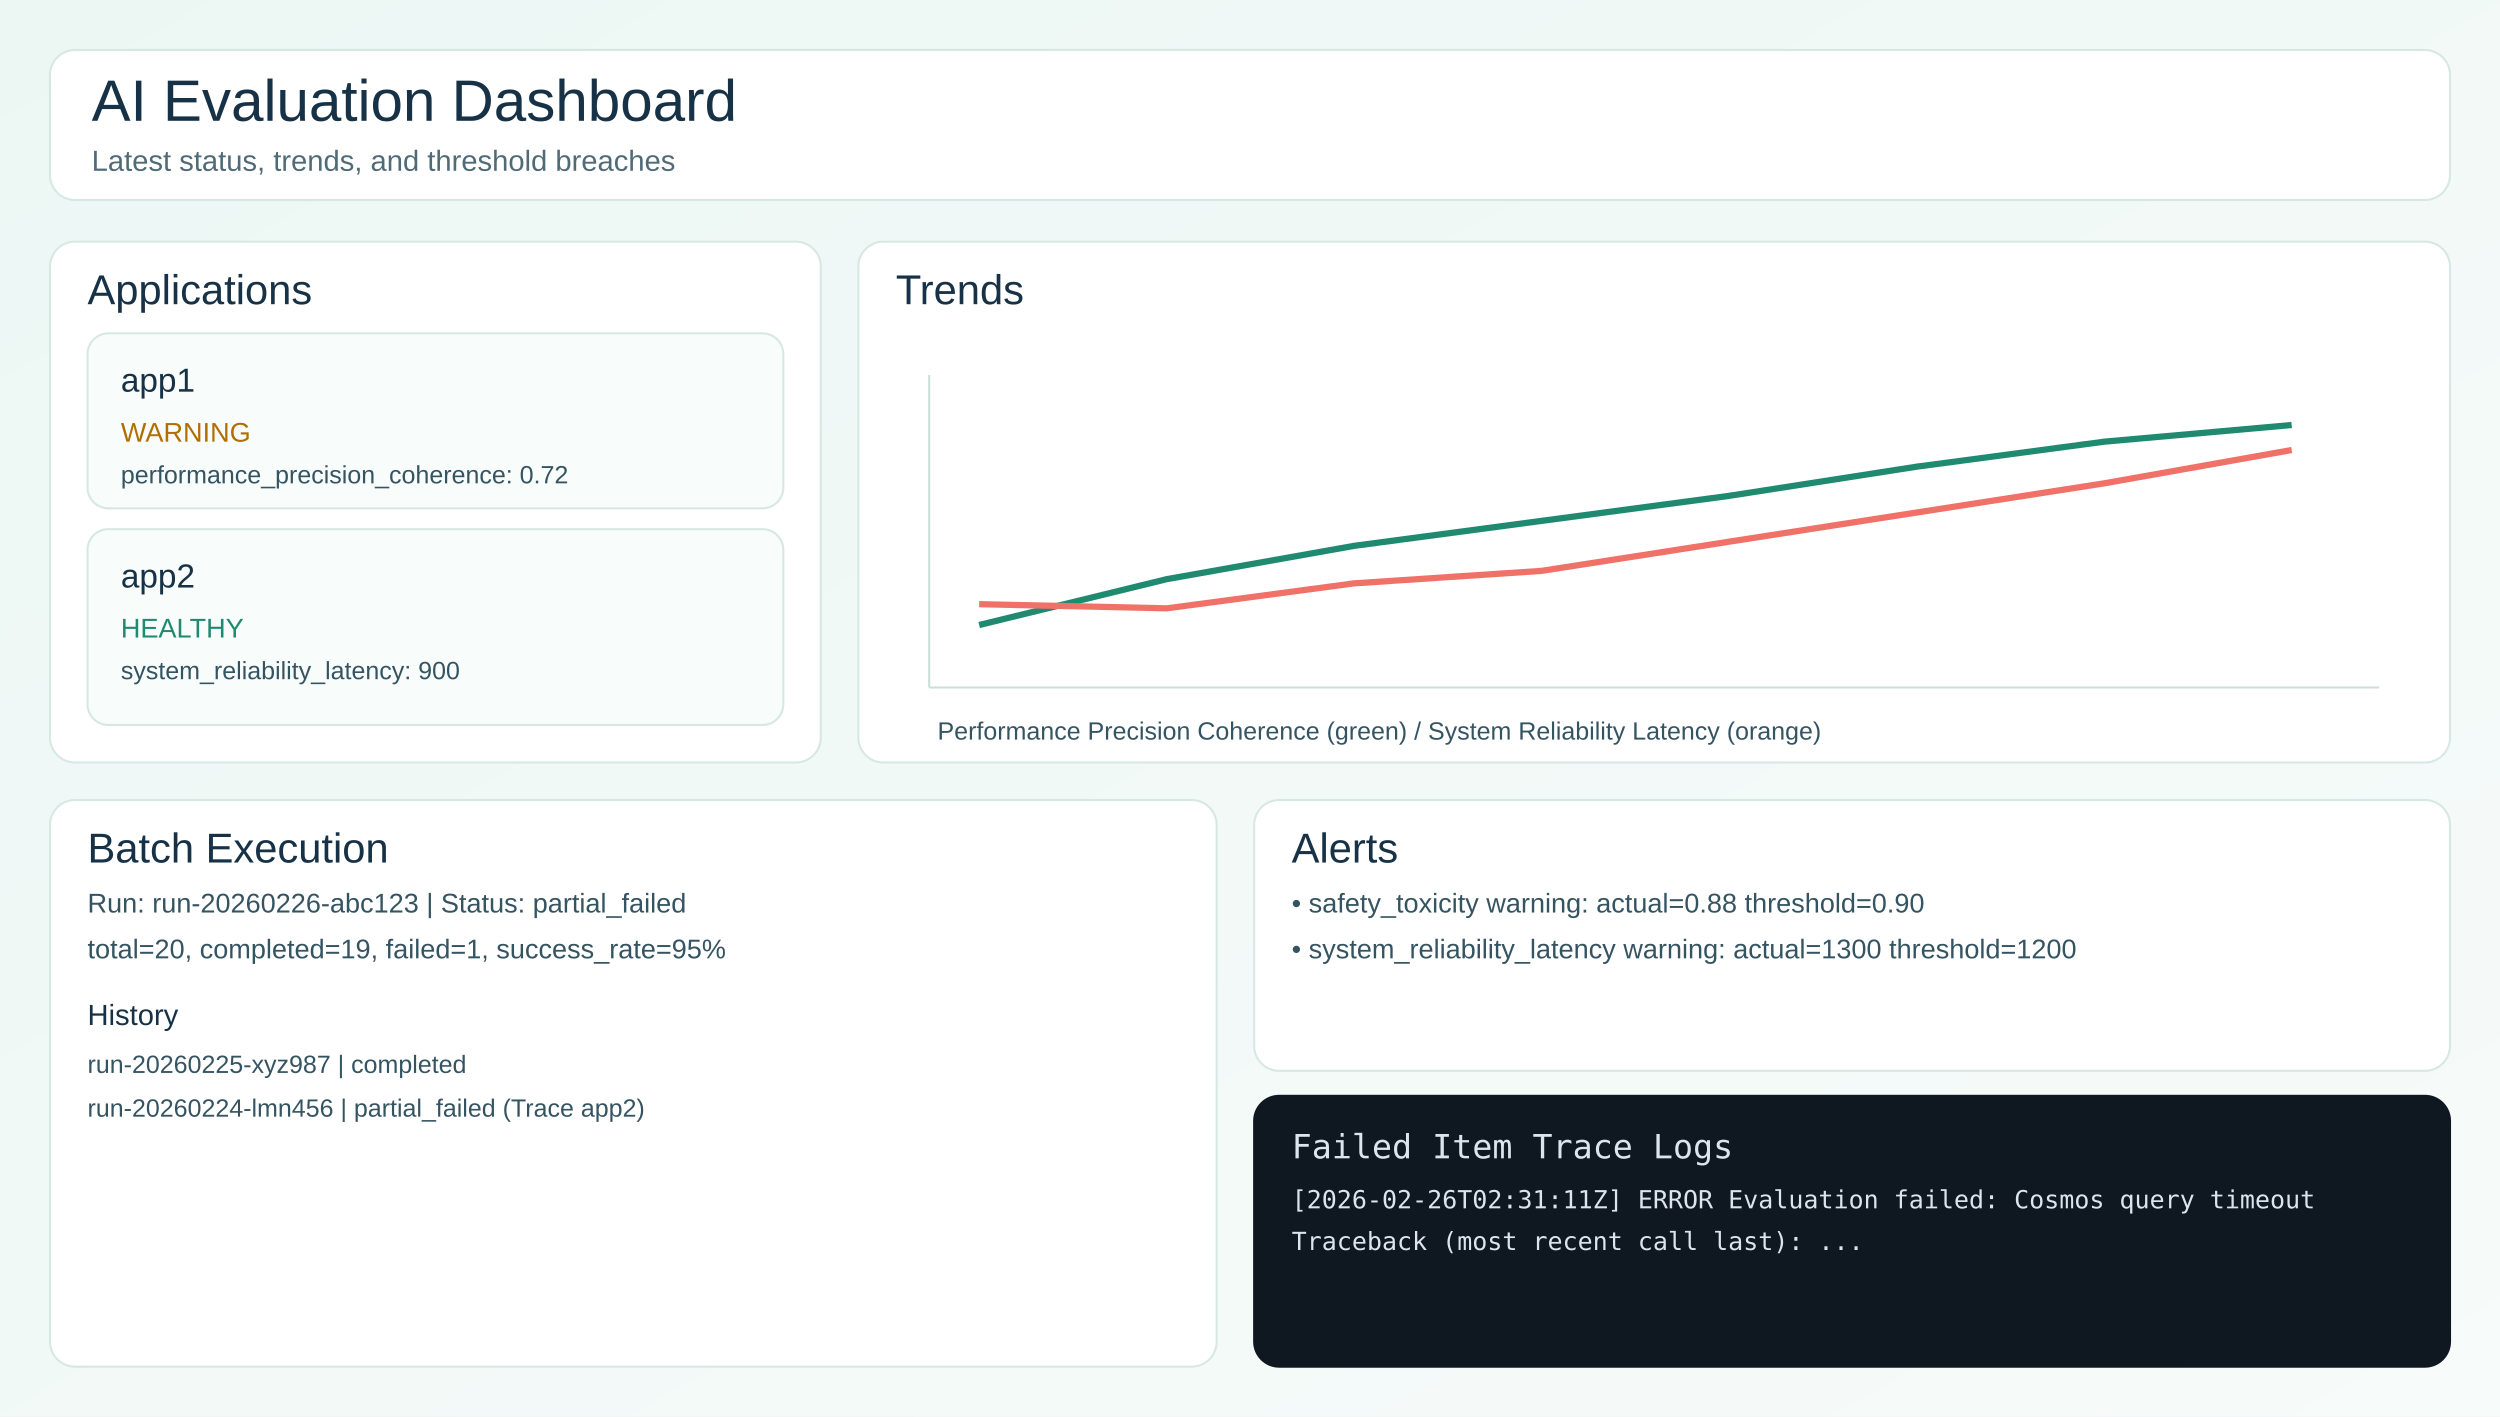
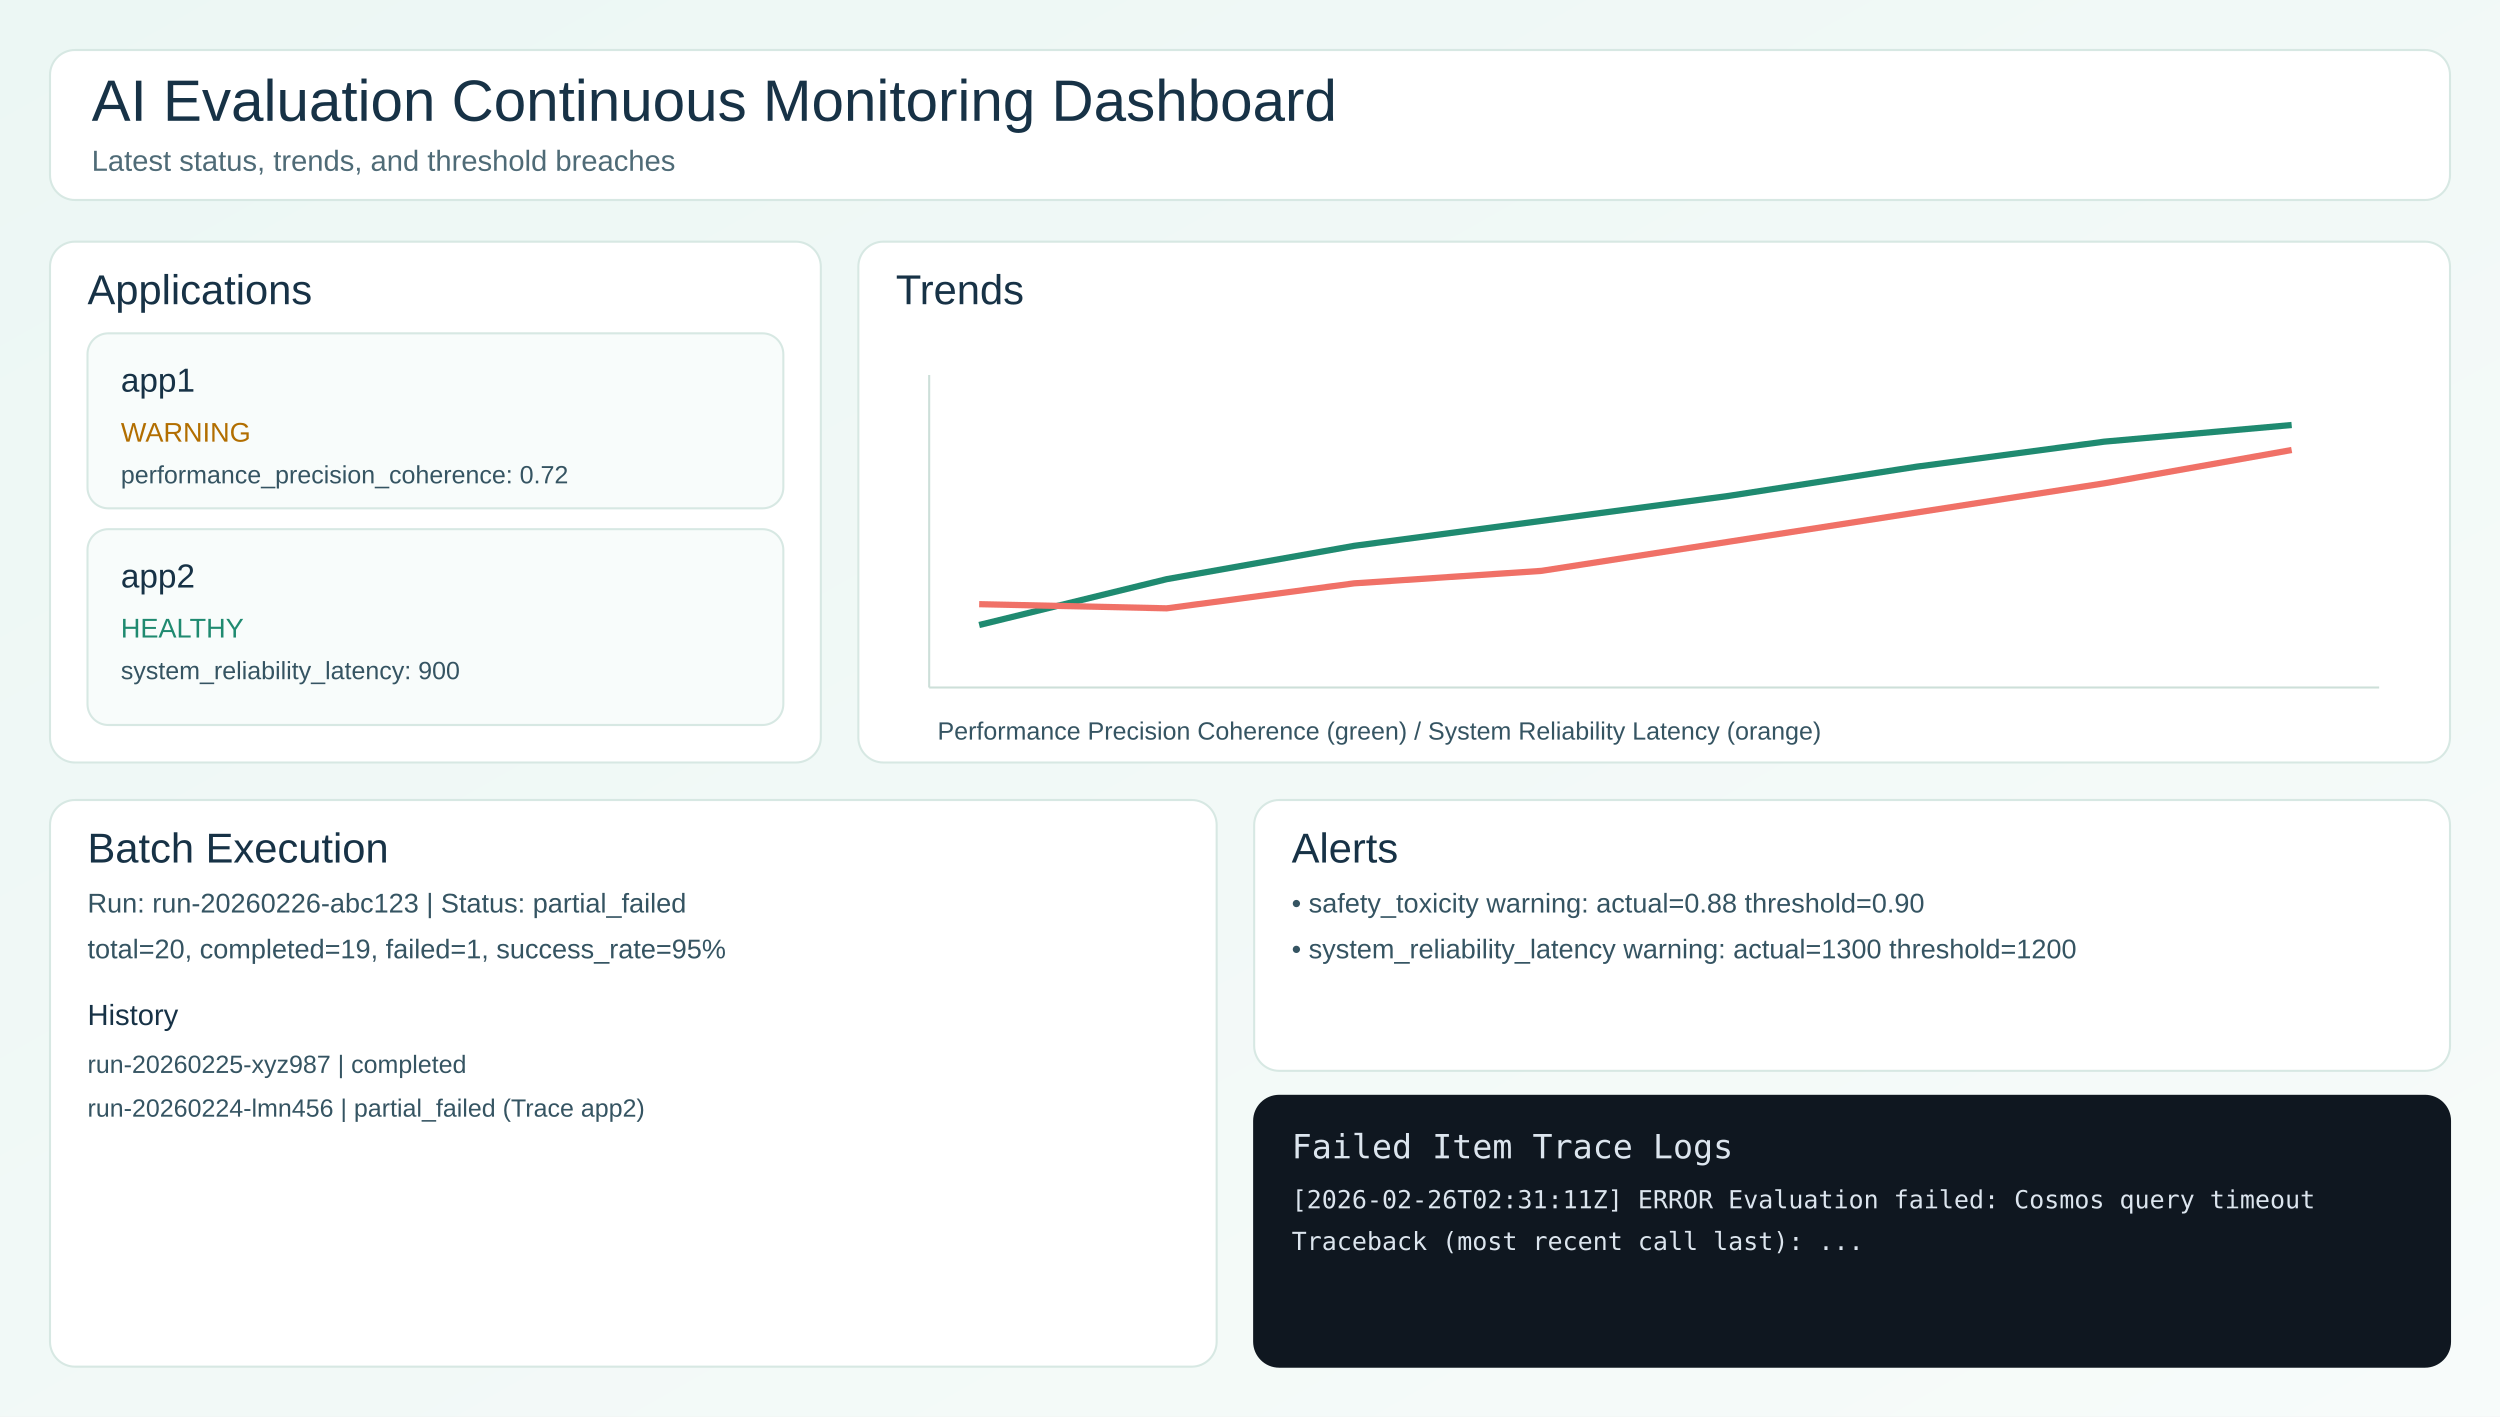
<svg xmlns="http://www.w3.org/2000/svg" width="1200" height="680" viewBox="0 0 1200 680">
  <defs>
    <linearGradient id="bg" x1="0" y1="0" x2="1" y2="1">
      <stop offset="0%" stop-color="#ecf7f4" />
      <stop offset="100%" stop-color="#f7fbfa" />
    </linearGradient>
  </defs>
  <rect width="1200" height="680" fill="url(#bg)" />
  <rect x="24" y="24" width="1152" height="72" rx="12" fill="#ffffff" stroke="#d7e8e3" />
-   <text x="44" y="58" font-family="Segoe UI, Arial, sans-serif" font-size="28" fill="#173246">AI Evaluation Dashboard</text>
+   <text x="44" y="58" font-family="Segoe UI, Arial, sans-serif" font-size="28" fill="#173246">AI Evaluation Continuous Monitoring Dashboard</text>
  <text x="44" y="82" font-family="Segoe UI, Arial, sans-serif" font-size="14" fill="#4f6b77">Latest status, trends, and threshold breaches</text>
  <rect x="24" y="116" width="370" height="250" rx="12" fill="#ffffff" stroke="#d7e8e3" />
  <text x="42" y="146" font-family="Segoe UI, Arial, sans-serif" font-size="20" fill="#173246">Applications</text>
  <rect x="42" y="160" width="334" height="84" rx="10" fill="#f8fcfb" stroke="#d7e8e3" />
  <text x="58" y="188" font-family="Segoe UI, Arial, sans-serif" font-size="16" fill="#173246">app1</text>
  <text x="58" y="212" font-family="Segoe UI, Arial, sans-serif" font-size="13" fill="#b26e00">WARNING</text>
  <text x="58" y="232" font-family="Segoe UI, Arial, sans-serif" font-size="12" fill="#355462">performance_precision_coherence: 0.72</text>
  <rect x="42" y="254" width="334" height="94" rx="10" fill="#f8fcfb" stroke="#d7e8e3" />
  <text x="58" y="282" font-family="Segoe UI, Arial, sans-serif" font-size="16" fill="#173246">app2</text>
  <text x="58" y="306" font-family="Segoe UI, Arial, sans-serif" font-size="13" fill="#1f8a70">HEALTHY</text>
  <text x="58" y="326" font-family="Segoe UI, Arial, sans-serif" font-size="12" fill="#355462">system_reliability_latency: 900</text>
  <rect x="412" y="116" width="764" height="250" rx="12" fill="#ffffff" stroke="#d7e8e3" />
  <text x="430" y="146" font-family="Segoe UI, Arial, sans-serif" font-size="20" fill="#173246">Trends</text>
  <line x1="446" y1="330" x2="1142" y2="330" stroke="#cddfd9" />
  <line x1="446" y1="180" x2="446" y2="330" stroke="#cddfd9" />
  <polyline points="470,300 560,278 650,262 740,250 830,238 920,224 1010,212 1100,204" fill="none" stroke="#1f8a70" stroke-width="3" />
  <polyline points="470,290 560,292 650,280 740,274 830,260 920,246 1010,232 1100,216" fill="none" stroke="#f07167" stroke-width="3" />
  <text x="450" y="355" font-family="Segoe UI, Arial, sans-serif" font-size="12" fill="#355462">Performance Precision Coherence (green) / System Reliability Latency (orange)</text>
  <rect x="24" y="384" width="560" height="272" rx="12" fill="#ffffff" stroke="#d7e8e3" />
  <text x="42" y="414" font-family="Segoe UI, Arial, sans-serif" font-size="20" fill="#173246">Batch Execution</text>
  <text x="42" y="438" font-family="Segoe UI, Arial, sans-serif" font-size="13" fill="#355462">Run: run-20260226-abc123 | Status: partial_failed</text>
  <text x="42" y="460" font-family="Segoe UI, Arial, sans-serif" font-size="13" fill="#355462">total=20, completed=19, failed=1, success_rate=95%</text>
  <text x="42" y="492" font-family="Segoe UI, Arial, sans-serif" font-size="14" fill="#173246">History</text>
  <text x="42" y="515" font-family="Segoe UI, Arial, sans-serif" font-size="12" fill="#355462">run-20260225-xyz987 | completed</text>
  <text x="42" y="536" font-family="Segoe UI, Arial, sans-serif" font-size="12" fill="#355462">run-20260224-lmn456 | partial_failed (Trace app2)</text>
  <rect x="602" y="384" width="574" height="130" rx="12" fill="#ffffff" stroke="#d7e8e3" />
  <text x="620" y="414" font-family="Segoe UI, Arial, sans-serif" font-size="20" fill="#173246">Alerts</text>
  <text x="620" y="438" font-family="Segoe UI, Arial, sans-serif" font-size="13" fill="#355462">• safety_toxicity warning: actual=0.88 threshold=0.90</text>
  <text x="620" y="460" font-family="Segoe UI, Arial, sans-serif" font-size="13" fill="#355462">• system_reliability_latency warning: actual=1300 threshold=1200</text>
  <rect x="602" y="526" width="574" height="130" rx="12" fill="#0f1720" stroke="#0f1720" />
  <text x="620" y="556" font-family="Consolas, Menlo, monospace" font-size="16" fill="#dce5ee">Failed Item Trace Logs</text>
  <text x="620" y="580" font-family="Consolas, Menlo, monospace" font-size="12" fill="#dce5ee">[2026-02-26T02:31:11Z] ERROR Evaluation failed: Cosmos query timeout</text>
  <text x="620" y="600" font-family="Consolas, Menlo, monospace" font-size="12" fill="#dce5ee">Traceback (most recent call last): ...</text>
</svg>
